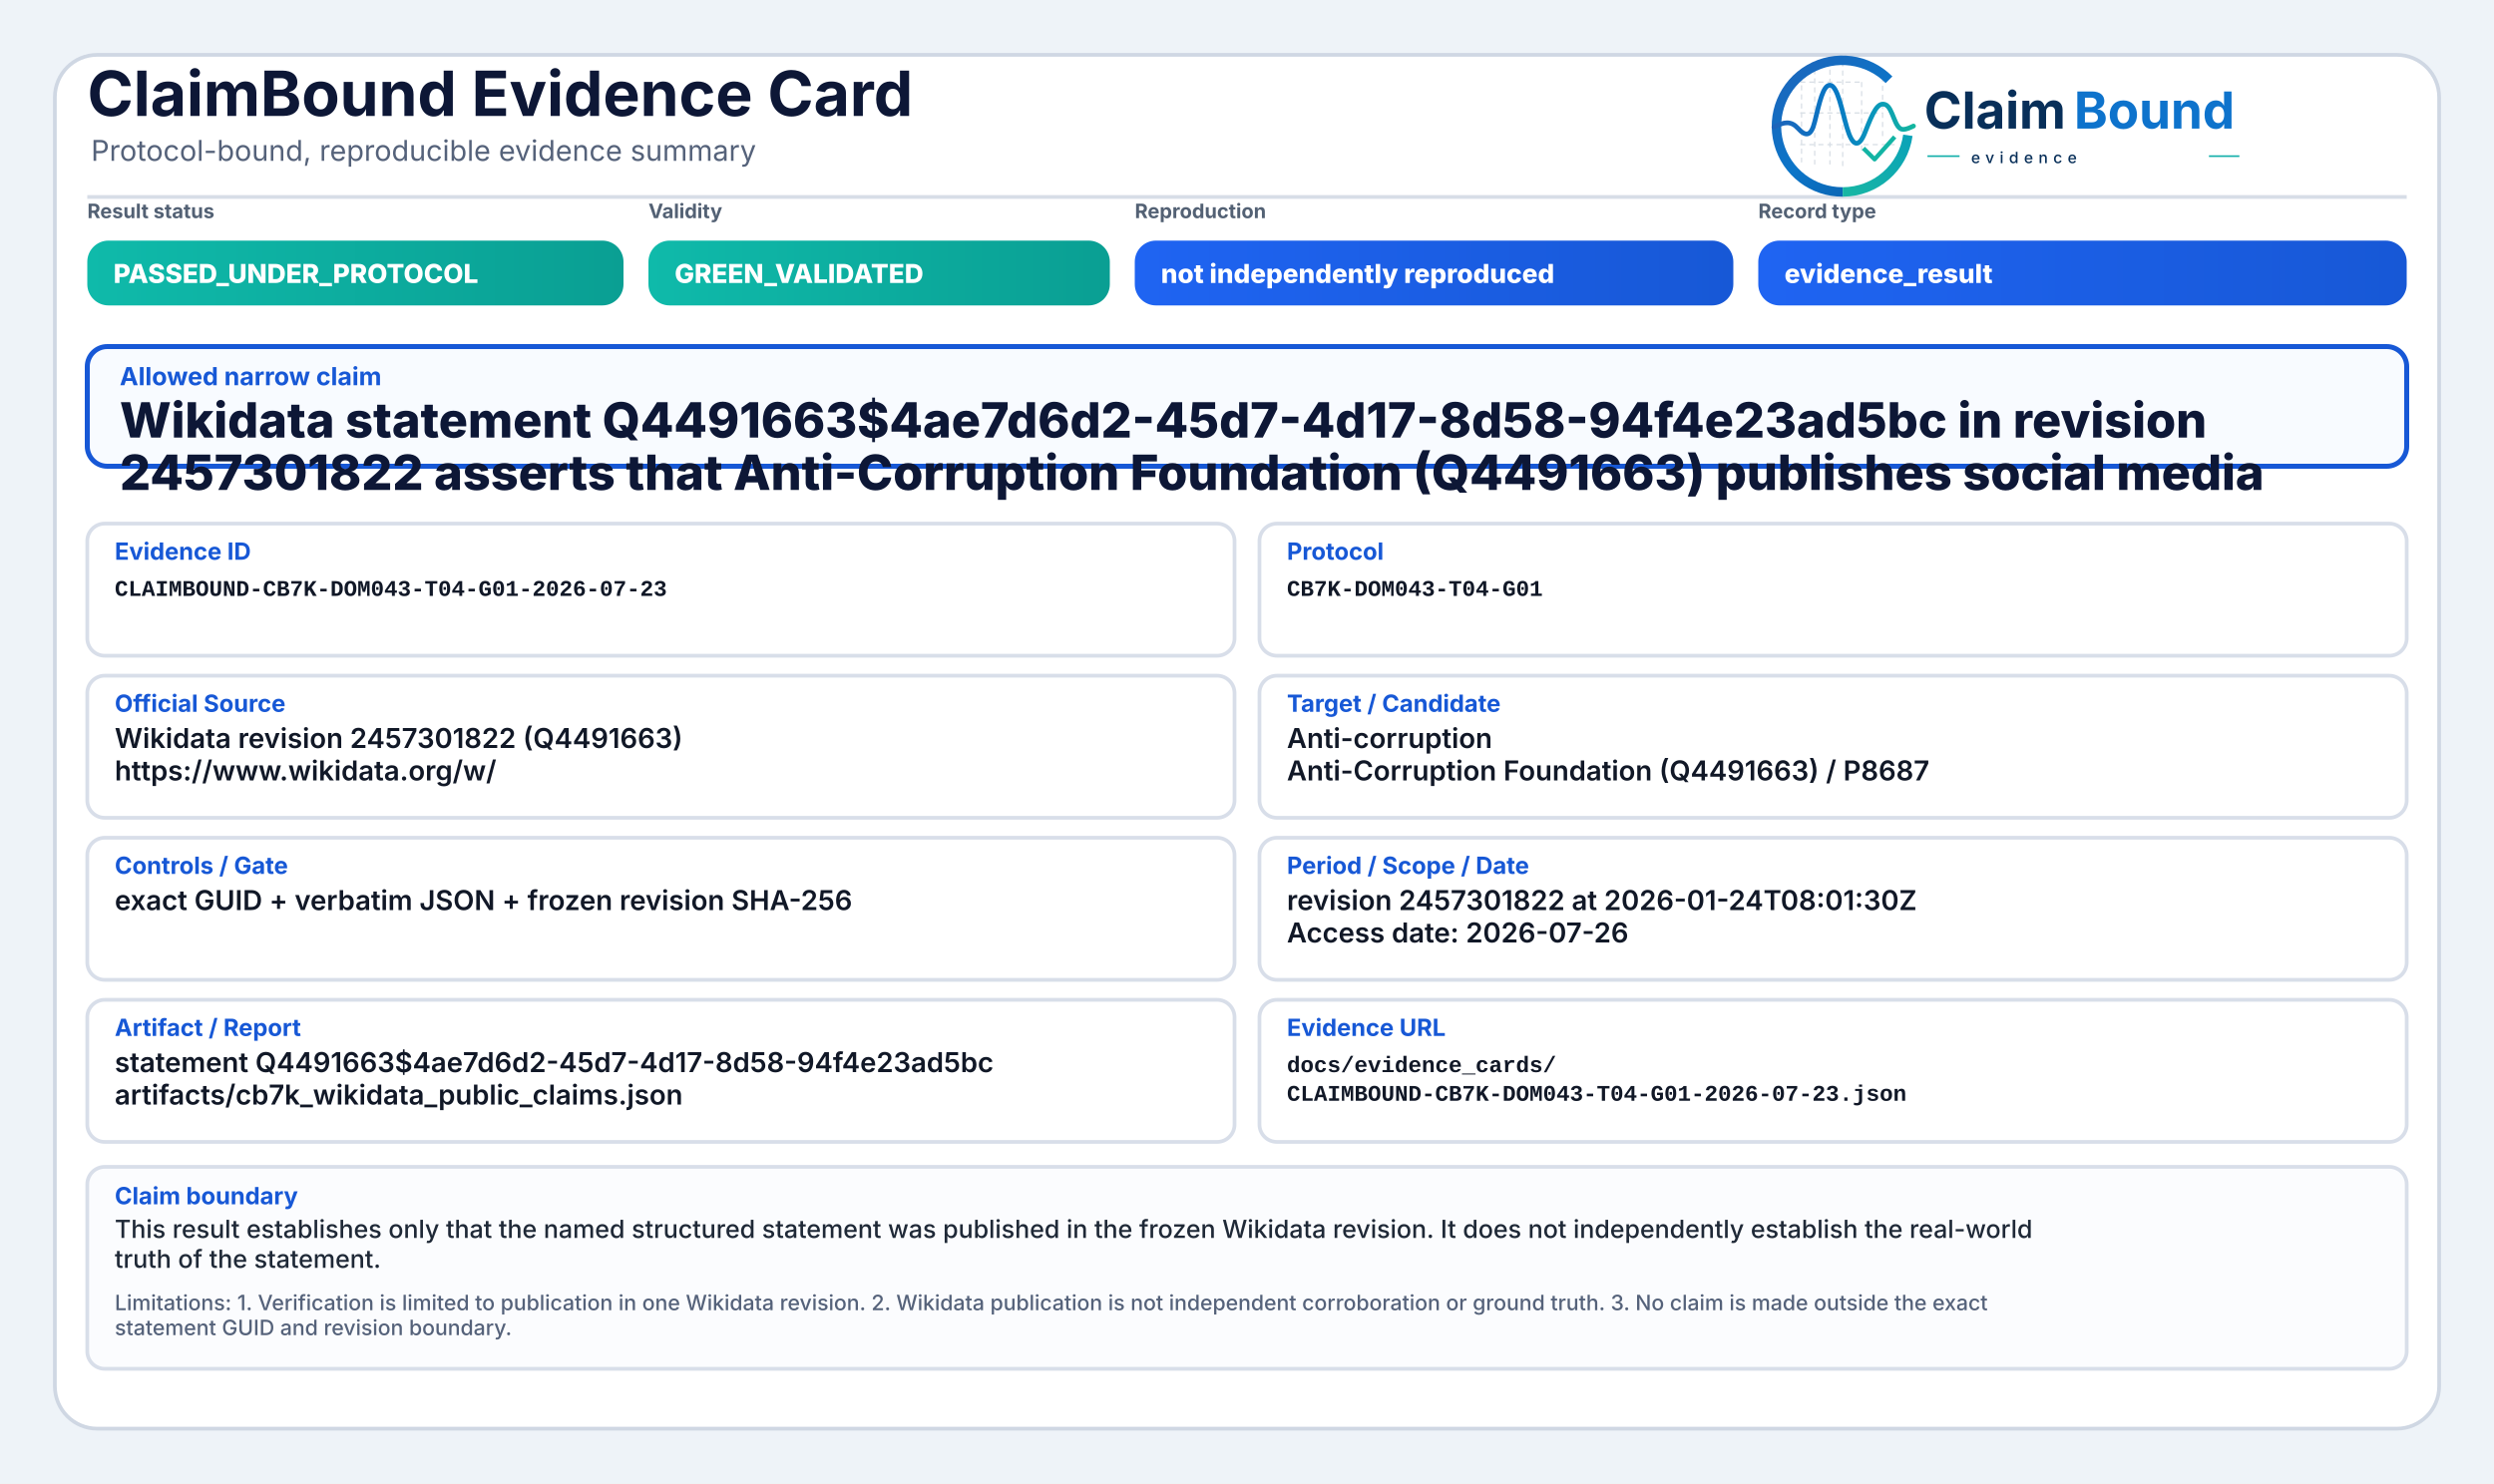
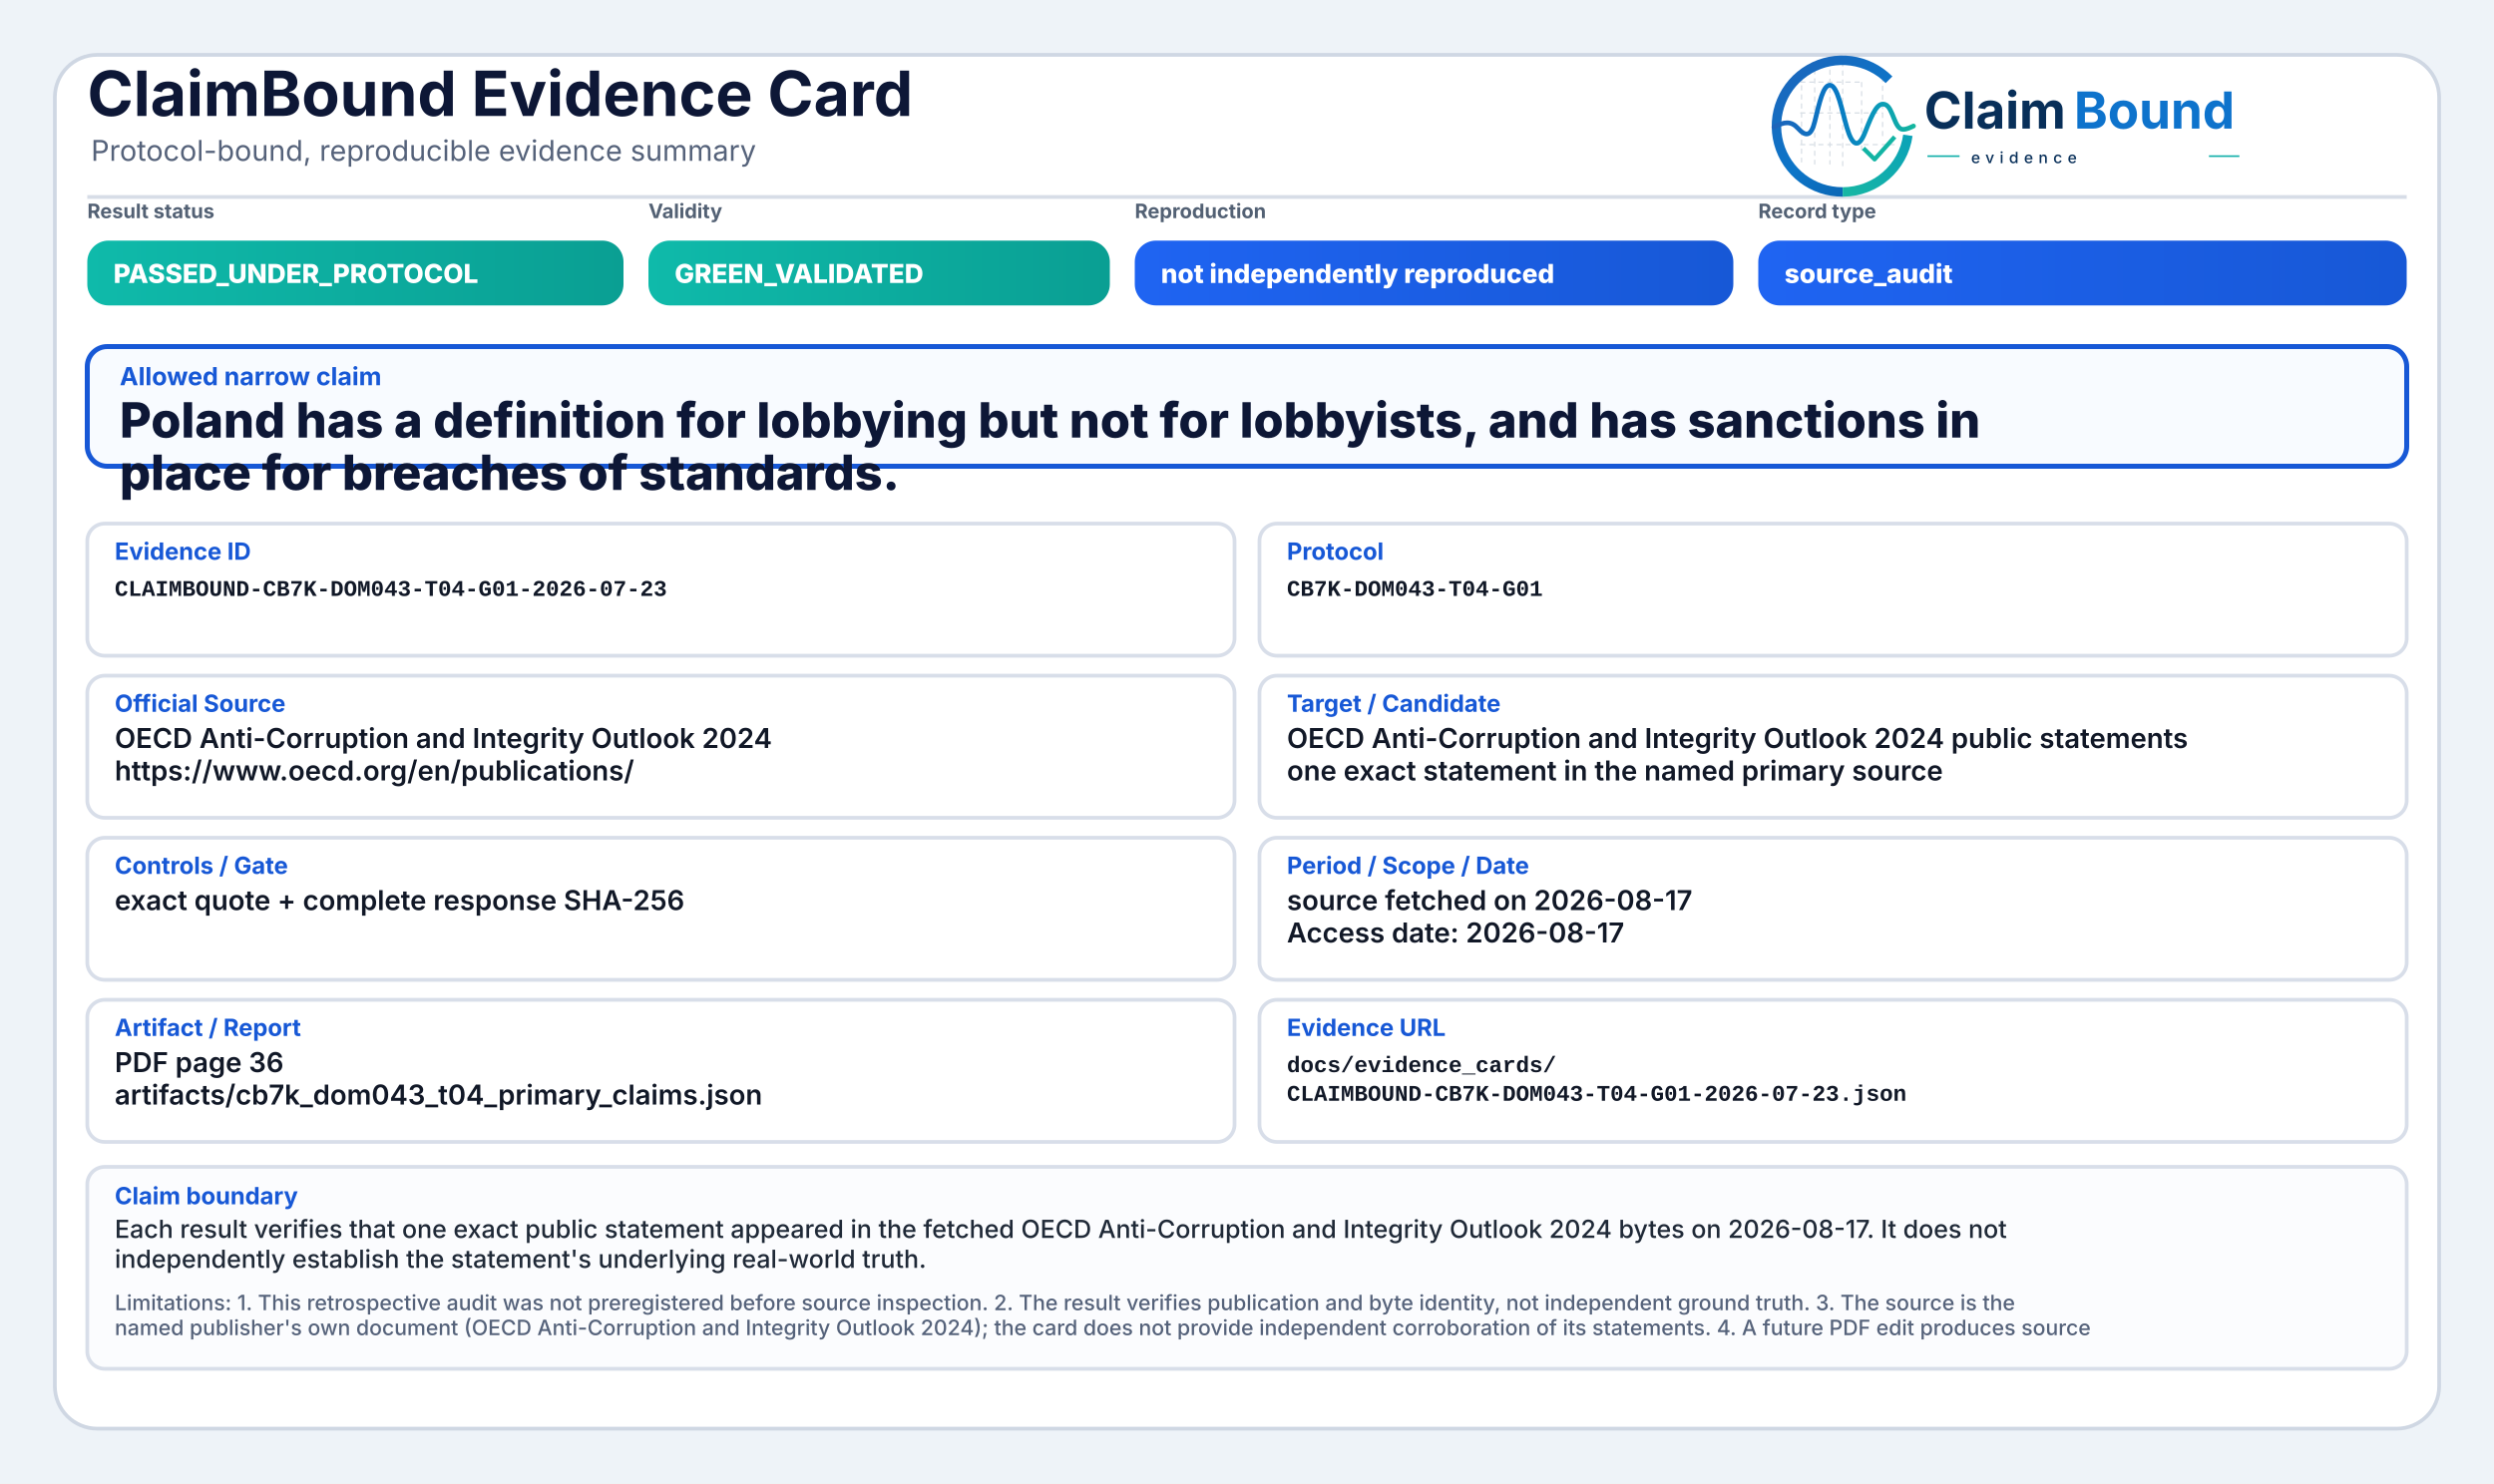
<svg xmlns="http://www.w3.org/2000/svg" width="2000" height="1190" viewBox="0 0 2000 1190" role="img" aria-label="ClaimBound Evidence Card">
  <defs>
    <linearGradient id="greenGrad" x1="0" y1="0" x2="1" y2="0">
      <stop offset="0%" stop-color="#0fbaaa" />
      <stop offset="100%" stop-color="#0a9f93" />
    </linearGradient>
    <linearGradient id="yellowGrad" x1="0" y1="0" x2="1" y2="0">
      <stop offset="0%" stop-color="#fbbf24" />
      <stop offset="100%" stop-color="#d97706" />
    </linearGradient>
    <linearGradient id="amberGrad" x1="0" y1="0" x2="1" y2="0">
      <stop offset="0%" stop-color="#f97316" />
      <stop offset="100%" stop-color="#c2410c" />
    </linearGradient>
    <linearGradient id="redGrad" x1="0" y1="0" x2="1" y2="0">
      <stop offset="0%" stop-color="#ef4444" />
      <stop offset="100%" stop-color="#b91c1c" />
    </linearGradient>
    <linearGradient id="grayGrad" x1="0" y1="0" x2="1" y2="0">
      <stop offset="0%" stop-color="#64748b" />
      <stop offset="100%" stop-color="#475569" />
    </linearGradient>
    <linearGradient id="blueGrad" x1="0" y1="0" x2="1" y2="0">
      <stop offset="0%" stop-color="#1f64f2" />
      <stop offset="100%" stop-color="#1758d6" />
    </linearGradient>
    <linearGradient id="logoRingBlue" x1="73" y1="453" x2="348" y2="793" gradientUnits="userSpaceOnUse">
      <stop offset="0" stop-color="#1E64BA" />
      <stop offset="0.55" stop-color="#0C75C8" />
      <stop offset="1" stop-color="#0A5FAB" />
    </linearGradient>
    <linearGradient id="logoRingTeal" x1="221" y1="792" x2="403" y2="594" gradientUnits="userSpaceOnUse">
      <stop offset="0" stop-color="#18B7A3" />
      <stop offset="1" stop-color="#089EBC" />
    </linearGradient>
    <linearGradient id="logoSignalGradient" x1="61" y1="628" x2="404" y2="628" gradientUnits="userSpaceOnUse">
      <stop offset="0" stop-color="#1E64BA" />
      <stop offset="0.43" stop-color="#0877C4" />
      <stop offset="0.72" stop-color="#0A97BB" />
      <stop offset="1" stop-color="#14B69E" />
    </linearGradient>
  </defs>
  <rect x="0" y="0" width="2000" height="1190" fill="#eef3f8" />
  <rect x="44" y="44" width="1912" height="1102" rx="34" fill="#ffffff" stroke="#cfd7e3" stroke-width="3" />
  <path d="M70 158 H1930" stroke="#d7dde7" stroke-width="3" />
  <text x="70" y="93" font-family="Inter, Segoe UI, Arial, sans-serif" font-size="50" font-weight="750" fill="#0d1736">ClaimBound Evidence Card</text>
  <text x="73" y="129" font-family="Inter, Segoe UI, Arial, sans-serif" font-size="23" font-weight="400" fill="#55627a">Protocol-bound, reproducible evidence summary</text>
  <g aria-label="ClaimBound evidence logo" transform="translate(1415,52) scale(0.33) translate(-40,-478)">
    <g stroke-linecap="butt" stroke-linejoin="round">
      <g stroke="#CBD3DC" stroke-width="3.2" stroke-linecap="round" stroke-dasharray="10 12" opacity="0.72">
        <path d="M130 507V714" />
        <path d="M162 490V719" />
        <path d="M199 491V719" />
        <path d="M230 471V726" />
        <path d="M276 521V690" />
        <path d="M327 508V650" />
        <path d="M128 520H277" />
        <path d="M128 595H327" />
        <path d="M128 672H355" />
      </g>
      <path d="M342.6 514.3A160 160 0 1 0 230 787" fill="none" stroke="url(#logoRingBlue)" stroke-width="23" />
      <path d="M230 787A160 160 0 0 0 388.4 649.3" fill="none" stroke="url(#logoRingTeal)" stroke-width="23" />
      <path d="M63 629.5C87 616.4 104.3 613.6 121.2 632.2C140.7 653.8 153.4 651.6 162.1 616.2C173.8 568.5 182.5 527.5 198.9 527.5C217.5 527.5 228.4 590.6 240.3 630.8C253.4 675.4 268.6 682.8 284.6 641.5C303.5 592.9 315.2 567.6 333.7 574.7C352.6 582 355.7 635.1 376.6 634.9C386.2 634.8 394 630.4 402 626.8" fill="none" stroke="url(#logoSignalGradient)" stroke-width="11.5" stroke-linecap="round" />
      <path d="M284 684.5L307.5 707.7L353 657" fill="none" stroke="#12B4A4" stroke-width="10.5" stroke-linecap="square" />
    </g>
    <text x="428" y="633" font-family="Inter, Segoe UI, Arial, sans-serif" font-size="124" font-weight="750" fill="#082F59" text-rendering="geometricPrecision">Claim</text>
    <text x="792" y="633" font-family="Inter, Segoe UI, Arial, sans-serif" font-size="124" font-weight="750" fill="#0E73CC" text-rendering="geometricPrecision">Bound</text>
    <line x1="436" y1="700" x2="514" y2="700" stroke="#11AFA9" stroke-width="4" />
    <text x="542" y="717" font-family="Inter, Segoe UI, Arial, sans-serif" font-size="38" font-weight="500" letter-spacing="13" fill="#082F59">evidence</text>
    <line x1="1120" y1="700" x2="1194" y2="700" stroke="#11AFA9" stroke-width="4" />
  </g>
  <text x="70" y="175" font-family="Inter, Segoe UI, Arial, sans-serif" font-size="16" font-weight="650" fill="#536174">Result status</text>
  <rect x="70" y="193" width="430" height="52" rx="17" fill="url(#greenGrad)" />
  <text x="91" y="227" font-family="Inter, Segoe UI, Arial, sans-serif" font-size="21" font-weight="800" fill="#ffffff">PASSED_UNDER_PROTOCOL</text>
  <text x="520" y="175" font-family="Inter, Segoe UI, Arial, sans-serif" font-size="16" font-weight="650" fill="#536174">Validity</text>
  <rect x="520" y="193" width="370" height="52" rx="17" fill="url(#greenGrad)" />
  <text x="541" y="227" font-family="Inter, Segoe UI, Arial, sans-serif" font-size="21" font-weight="800" fill="#ffffff">GREEN_VALIDATED</text>
  <text x="910" y="175" font-family="Inter, Segoe UI, Arial, sans-serif" font-size="16" font-weight="650" fill="#536174">Reproduction</text>
  <rect x="910" y="193" width="480" height="52" rx="17" fill="url(#blueGrad)" />
  <text x="931" y="227" font-family="Inter, Segoe UI, Arial, sans-serif" font-size="21" font-weight="800" fill="#ffffff">not independently reproduced</text>
  <text x="1410" y="175" font-family="Inter, Segoe UI, Arial, sans-serif" font-size="16" font-weight="650" fill="#536174">Record type</text>
  <rect x="1410" y="193" width="520" height="52" rx="17" fill="url(#blueGrad)" />
-   <text x="1431" y="227" font-family="Inter, Segoe UI, Arial, sans-serif" font-size="21" font-weight="800" fill="#ffffff">evidence_result</text>
+   <text x="1431" y="227" font-family="Inter, Segoe UI, Arial, sans-serif" font-size="21" font-weight="800" fill="#ffffff">source_audit</text>
  <rect x="70" y="278" width="1860" height="96" rx="16" fill="#f8fbff" stroke="#1758d6" stroke-width="4" />
  <text x="96" y="309" font-family="Inter, Segoe UI, Arial, sans-serif" font-size="20" font-weight="750" fill="#1758d6">Allowed narrow claim</text>
-   <text x="96" y="351" font-family="Inter, Segoe UI, Arial, sans-serif" font-size="39" font-weight="800" fill="#0d1736">Wikidata statement Q4491663$4ae7d6d2-45d7-4d17-8d58-94f4e23ad5bc in revision</text>
-   <text x="96" y="393" font-family="Inter, Segoe UI, Arial, sans-serif" font-size="39" font-weight="800" fill="#0d1736">2457301822 asserts that Anti-Corruption Foundation (Q4491663) publishes social media</text>
+   <text x="96" y="351" font-family="Inter, Segoe UI, Arial, sans-serif" font-size="39" font-weight="800" fill="#0d1736">Poland has a definition for lobbying but not for lobbyists, and has sanctions in</text>
+   <text x="96" y="393" font-family="Inter, Segoe UI, Arial, sans-serif" font-size="39" font-weight="800" fill="#0d1736">place for breaches of standards.</text>
  <rect x="70" y="420" width="920" height="106" rx="14" fill="#ffffff" stroke="#d8dee9" stroke-width="3" />
  <text x="92" y="449" font-family="Inter, Segoe UI, Arial, sans-serif" font-size="19" font-weight="750" fill="#1758d6">Evidence ID</text>
  <text x="92" y="478" font-family="SFMono-Regular, Consolas, Liberation Mono, monospace" font-size="18" font-weight="600" fill="#111827">CLAIMBOUND-CB7K-DOM043-T04-G01-2026-07-23</text>
  <rect x="1010" y="420" width="920" height="106" rx="14" fill="#ffffff" stroke="#d8dee9" stroke-width="3" />
  <text x="1032" y="449" font-family="Inter, Segoe UI, Arial, sans-serif" font-size="19" font-weight="750" fill="#1758d6">Protocol</text>
  <text x="1032" y="478" font-family="SFMono-Regular, Consolas, Liberation Mono, monospace" font-size="18" font-weight="600" fill="#111827">CB7K-DOM043-T04-G01</text>
  <rect x="70" y="542" width="920" height="114" rx="14" fill="#ffffff" stroke="#d8dee9" stroke-width="3" />
  <text x="92" y="571" font-family="Inter, Segoe UI, Arial, sans-serif" font-size="19" font-weight="750" fill="#1758d6">Official Source</text>
-   <text x="92" y="600" font-family="Inter, Segoe UI, Arial, sans-serif" font-size="22" font-weight="600" fill="#111827">Wikidata revision 2457301822 (Q4491663)</text>
-   <text x="92" y="626" font-family="Inter, Segoe UI, Arial, sans-serif" font-size="22" font-weight="600" fill="#111827">https://www.wikidata.org/w/</text>
+   <text x="92" y="600" font-family="Inter, Segoe UI, Arial, sans-serif" font-size="22" font-weight="600" fill="#111827">OECD Anti-Corruption and Integrity Outlook 2024</text>
+   <text x="92" y="626" font-family="Inter, Segoe UI, Arial, sans-serif" font-size="22" font-weight="600" fill="#111827">https://www.oecd.org/en/publications/</text>
  <rect x="1010" y="542" width="920" height="114" rx="14" fill="#ffffff" stroke="#d8dee9" stroke-width="3" />
  <text x="1032" y="571" font-family="Inter, Segoe UI, Arial, sans-serif" font-size="19" font-weight="750" fill="#1758d6">Target / Candidate</text>
-   <text x="1032" y="600" font-family="Inter, Segoe UI, Arial, sans-serif" font-size="22" font-weight="600" fill="#111827">Anti-corruption</text>
-   <text x="1032" y="626" font-family="Inter, Segoe UI, Arial, sans-serif" font-size="22" font-weight="600" fill="#111827">Anti-Corruption Foundation (Q4491663) / P8687</text>
+   <text x="1032" y="600" font-family="Inter, Segoe UI, Arial, sans-serif" font-size="22" font-weight="600" fill="#111827">OECD Anti-Corruption and Integrity Outlook 2024 public statements</text>
+   <text x="1032" y="626" font-family="Inter, Segoe UI, Arial, sans-serif" font-size="22" font-weight="600" fill="#111827">one exact statement in the named primary source</text>
  <rect x="70" y="672" width="920" height="114" rx="14" fill="#ffffff" stroke="#d8dee9" stroke-width="3" />
  <text x="92" y="701" font-family="Inter, Segoe UI, Arial, sans-serif" font-size="19" font-weight="750" fill="#1758d6">Controls / Gate</text>
-   <text x="92" y="730" font-family="Inter, Segoe UI, Arial, sans-serif" font-size="22" font-weight="600" fill="#111827">exact GUID + verbatim JSON + frozen revision SHA-256</text>
+   <text x="92" y="730" font-family="Inter, Segoe UI, Arial, sans-serif" font-size="22" font-weight="600" fill="#111827">exact quote + complete response SHA-256</text>
  <rect x="1010" y="672" width="920" height="114" rx="14" fill="#ffffff" stroke="#d8dee9" stroke-width="3" />
  <text x="1032" y="701" font-family="Inter, Segoe UI, Arial, sans-serif" font-size="19" font-weight="750" fill="#1758d6">Period / Scope / Date</text>
-   <text x="1032" y="730" font-family="Inter, Segoe UI, Arial, sans-serif" font-size="22" font-weight="600" fill="#111827">revision 2457301822 at 2026-01-24T08:01:30Z</text>
-   <text x="1032" y="756" font-family="Inter, Segoe UI, Arial, sans-serif" font-size="22" font-weight="600" fill="#111827">Access date: 2026-07-26</text>
+   <text x="1032" y="730" font-family="Inter, Segoe UI, Arial, sans-serif" font-size="22" font-weight="600" fill="#111827">source fetched on 2026-08-17</text>
+   <text x="1032" y="756" font-family="Inter, Segoe UI, Arial, sans-serif" font-size="22" font-weight="600" fill="#111827">Access date: 2026-08-17</text>
  <rect x="70" y="802" width="920" height="114" rx="14" fill="#ffffff" stroke="#d8dee9" stroke-width="3" />
  <text x="92" y="831" font-family="Inter, Segoe UI, Arial, sans-serif" font-size="19" font-weight="750" fill="#1758d6">Artifact / Report</text>
-   <text x="92" y="860" font-family="Inter, Segoe UI, Arial, sans-serif" font-size="22" font-weight="600" fill="#111827">statement Q4491663$4ae7d6d2-45d7-4d17-8d58-94f4e23ad5bc</text>
-   <text x="92" y="886" font-family="Inter, Segoe UI, Arial, sans-serif" font-size="22" font-weight="600" fill="#111827">artifacts/cb7k_wikidata_public_claims.json</text>
+   <text x="92" y="860" font-family="Inter, Segoe UI, Arial, sans-serif" font-size="22" font-weight="600" fill="#111827">PDF page 36</text>
+   <text x="92" y="886" font-family="Inter, Segoe UI, Arial, sans-serif" font-size="22" font-weight="600" fill="#111827">artifacts/cb7k_dom043_t04_primary_claims.json</text>
  <rect x="1010" y="802" width="920" height="114" rx="14" fill="#ffffff" stroke="#d8dee9" stroke-width="3" />
  <text x="1032" y="831" font-family="Inter, Segoe UI, Arial, sans-serif" font-size="19" font-weight="750" fill="#1758d6">Evidence URL</text>
  <text x="1032" y="860" font-family="SFMono-Regular, Consolas, Liberation Mono, monospace" font-size="18" font-weight="600" fill="#111827">docs/evidence_cards/</text>
  <text x="1032" y="883" font-family="SFMono-Regular, Consolas, Liberation Mono, monospace" font-size="18" font-weight="600" fill="#111827">CLAIMBOUND-CB7K-DOM043-T04-G01-2026-07-23.json</text>
  <rect x="70" y="936" width="1860" height="162" rx="14" fill="#fbfcfe" stroke="#d8dee9" stroke-width="3" />
  <text x="92" y="966" font-family="Inter, Segoe UI, Arial, sans-serif" font-size="19" font-weight="750" fill="#1758d6">Claim boundary</text>
-   <text x="92" y="993" font-family="Inter, Segoe UI, Arial, sans-serif" font-size="20" font-weight="500" fill="#1f2937">This result establishes only that the named structured statement was published in the frozen Wikidata revision. It does not independently establish the real-world</text>
-   <text x="92" y="1017" font-family="Inter, Segoe UI, Arial, sans-serif" font-size="20" font-weight="500" fill="#1f2937">truth of the statement.</text>
-   <text x="92" y="1051" font-family="Inter, Segoe UI, Arial, sans-serif" font-size="17" font-weight="500" fill="#55627a">Limitations: 1. Verification is limited to publication in one Wikidata revision. 2. Wikidata publication is not independent corroboration or ground truth. 3. No claim is made outside the exact</text>
-   <text x="92" y="1071" font-family="Inter, Segoe UI, Arial, sans-serif" font-size="17" font-weight="500" fill="#55627a">statement GUID and revision boundary.</text>
+   <text x="92" y="993" font-family="Inter, Segoe UI, Arial, sans-serif" font-size="20" font-weight="500" fill="#1f2937">Each result verifies that one exact public statement appeared in the fetched OECD Anti-Corruption and Integrity Outlook 2024 bytes on 2026-08-17. It does not</text>
+   <text x="92" y="1017" font-family="Inter, Segoe UI, Arial, sans-serif" font-size="20" font-weight="500" fill="#1f2937">independently establish the statement's underlying real-world truth.</text>
+   <text x="92" y="1051" font-family="Inter, Segoe UI, Arial, sans-serif" font-size="17" font-weight="500" fill="#55627a">Limitations: 1. This retrospective audit was not preregistered before source inspection. 2. The result verifies publication and byte identity, not independent ground truth. 3. The source is the</text>
+   <text x="92" y="1071" font-family="Inter, Segoe UI, Arial, sans-serif" font-size="17" font-weight="500" fill="#55627a">named publisher's own document (OECD Anti-Corruption and Integrity Outlook 2024); the card does not provide independent corroboration of its statements. 4. A future PDF edit produces source</text>
</svg>
